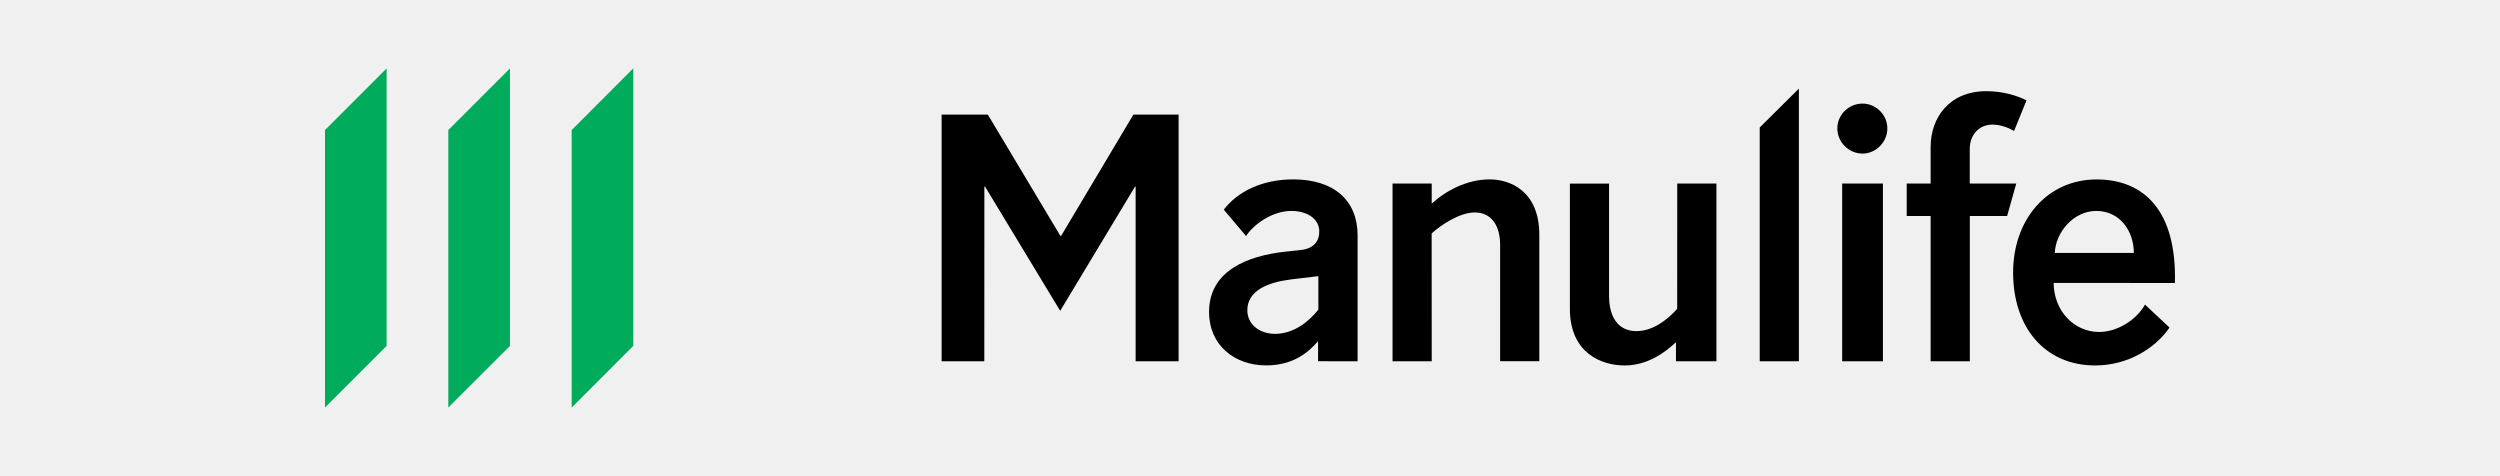
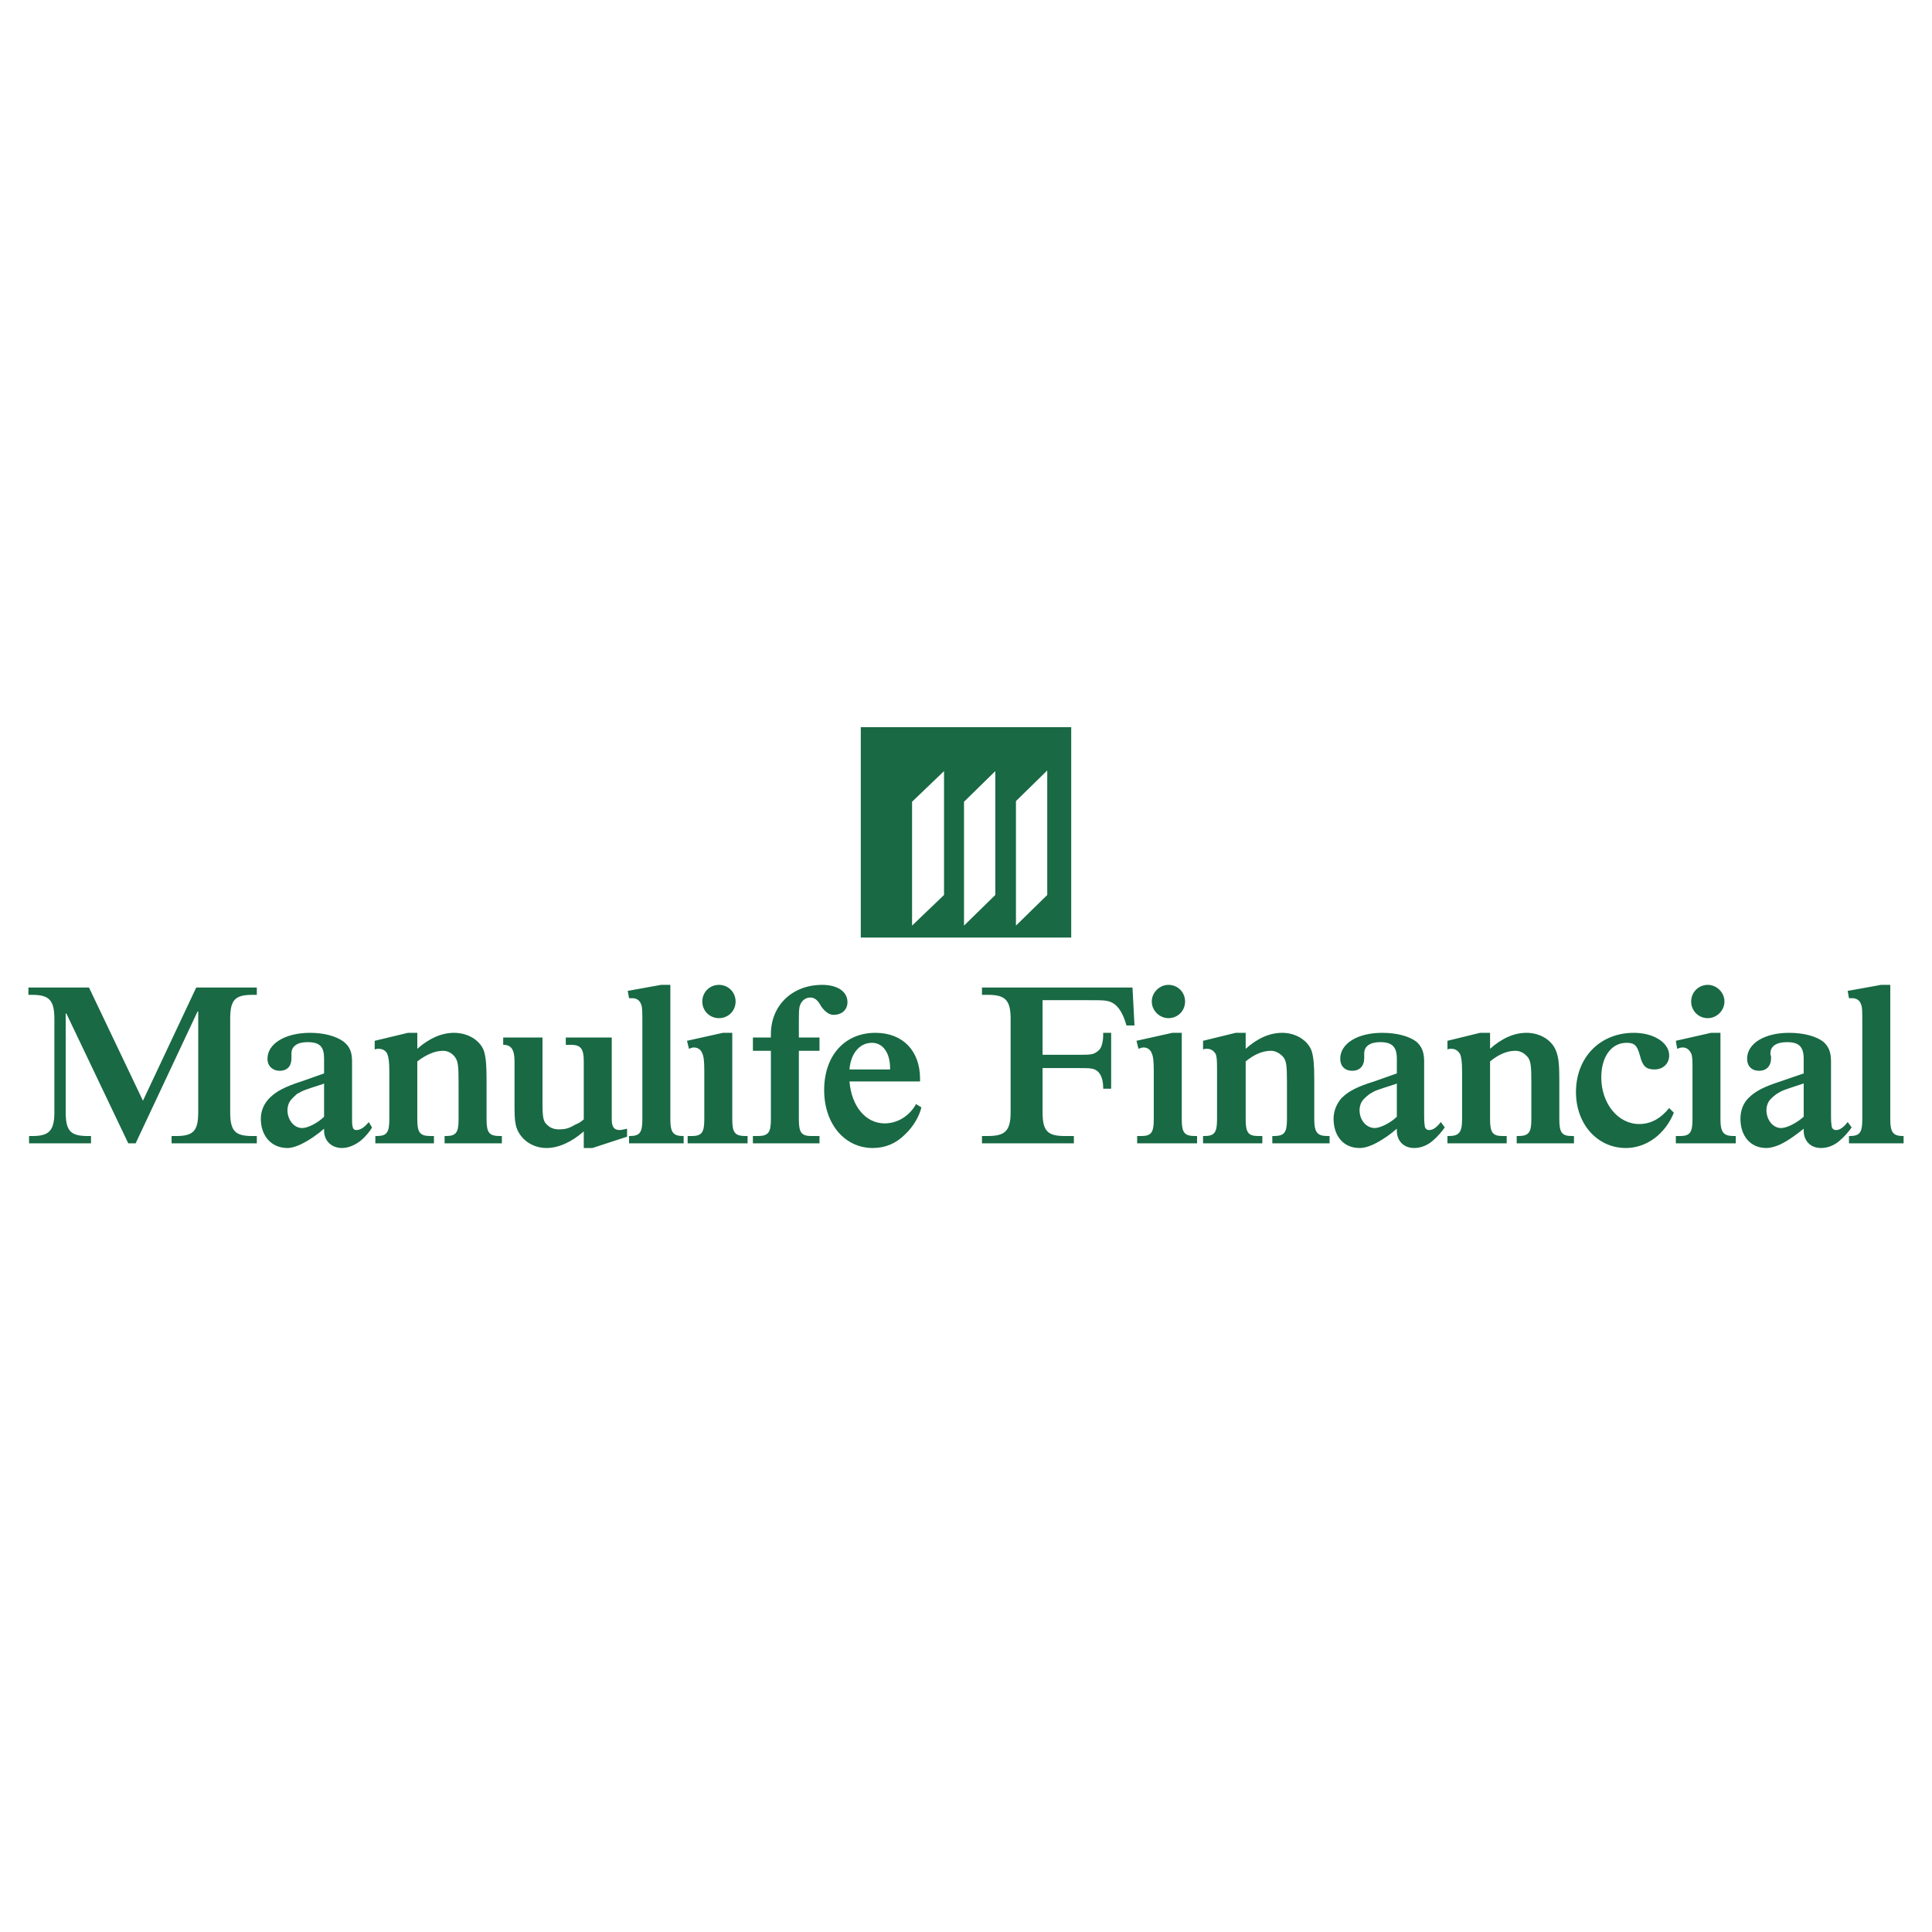
- <svg xmlns="http://www.w3.org/2000/svg" viewBox="0 0 30.819 5.866">
-   <g id="layer1" transform="matrix(0.74643, 0, 0, 0.74643, -46.75859, -137.4036)" style="">
-     <g id="g9655" transform="translate(0.132292,-0.1322876)">
-       <path d="m 84.274,188.775 -0.442,0.053 c -0.384,0.048 -0.721,0.184 -0.721,0.51 0,0.231 0.2,0.389 0.458,0.389 0.305,0 0.557,-0.2 0.715,-0.4 v -0.552 z m 0.005,1.404 v -0.331 c -0.158,0.184 -0.41,0.4 -0.858,0.4 -0.515,0 -0.942,-0.326 -0.942,-0.884 0,-0.679 0.636,-0.926 1.257,-0.994 l 0.242,-0.026 c 0.237,-0.021 0.321,-0.152 0.321,-0.31 0,-0.195 -0.184,-0.337 -0.462,-0.337 -0.321,0 -0.631,0.231 -0.747,0.415 l -0.368,-0.436 c 0.226,-0.295 0.626,-0.5 1.147,-0.5 0.673,0 1.063,0.347 1.063,0.926 v 2.078 z" style="fill:#000000;fill-opacity:1;fill-rule:nonzero;stroke:none;stroke-width:0.353" id="path163" />
-       <path d="m 86.156,190.18 h -0.647 v -2.935 h 0.647 v 0.331 c 0.231,-0.211 0.579,-0.4 0.957,-0.4 0.347,0 0.82,0.2 0.82,0.915 v 2.088 h -0.647 v -1.92 c 0,-0.289 -0.121,-0.537 -0.421,-0.537 -0.247,0 -0.563,0.21 -0.71,0.347 z" style="fill:#000000;fill-opacity:1;fill-rule:nonzero;stroke:none;stroke-width:0.353" id="path167" />
-       <path d="m 90.211,187.245 h 0.647 v 2.935 h -0.668 v -0.315 c -0.179,0.168 -0.468,0.384 -0.847,0.384 -0.379,0 -0.905,-0.2 -0.905,-0.936 v -2.067 h 0.647 v 1.857 c 0,0.342 0.147,0.579 0.452,0.579 0.253,0 0.489,-0.163 0.673,-0.368 z" style="fill:#000000;fill-opacity:1;fill-rule:nonzero;stroke:none;stroke-width:0.353" id="path171" />
-       <path d="m 92.22,190.18 h -0.647 v -3.861 l 0.647,-0.642 z" style="fill:#000000;fill-opacity:1;fill-rule:nonzero;stroke:none;stroke-width:0.353" id="path175" />
-       <path id="path177" style="fill:#000000;fill-opacity:1;fill-rule:nonzero;stroke:none;stroke-width:0.353" d="m 93.608,190.18 h -0.673 v -2.935 h 0.673 z m -0.337,-4.256 c 0.221,0 0.41,0.184 0.41,0.41 0,0.226 -0.189,0.416 -0.41,0.416 -0.226,0 -0.416,-0.189 -0.416,-0.416 0,-0.226 0.189,-0.41 0.416,-0.41" />
-       <path d="m 95.659,187.781 h -0.616 v 2.399 h -0.647 v -2.399 h -0.395 v -0.537 h 0.395 v -0.605 c 0,-0.484 0.31,-0.92 0.92,-0.92 0.284,0 0.521,0.079 0.663,0.152 l -0.205,0.505 c -0.09,-0.053 -0.226,-0.105 -0.358,-0.105 -0.205,0 -0.374,0.152 -0.374,0.405 v 0.568 h 0.768 z" style="fill:#000000;fill-opacity:1;fill-rule:nonzero;stroke:none;stroke-width:0.353" id="path181" />
-       <path d="m 97.752,188.391 c 0,-0.357 -0.226,-0.694 -0.621,-0.694 -0.379,0 -0.673,0.358 -0.684,0.694 z m -1.325,0.495 c 0.005,0.473 0.347,0.81 0.752,0.81 0.305,0 0.621,-0.205 0.757,-0.452 l 0.405,0.379 c -0.237,0.347 -0.694,0.626 -1.226,0.626 -0.836,0 -1.357,-0.631 -1.357,-1.536 0,-0.873 0.563,-1.536 1.378,-1.536 0.779,0 1.326,0.51 1.294,1.71 z" style="fill:#000000;fill-opacity:1;fill-rule:nonzero;stroke:none;stroke-width:0.353" id="path185" />
-       <path d="m 78.767,190.18 h -0.705 v -4.074 h 0.763 l 1.199,2.004 h 0.011 l 1.194,-2.004 h 0.747 v 4.074 h -0.71 v -2.885 h -0.01 l -1.236,2.052 -1.241,-2.052 h -0.011 z" style="fill:#000000;fill-opacity:1;fill-rule:nonzero;stroke:none;stroke-width:0.353" id="path189" />
-       <path d="m 71.952,186.361 v 4.583 l 1.018,-1.019 v -4.583 z" style="fill:#00ac5b;fill-opacity:1;fill-rule:nonzero;stroke:none;stroke-width:0.353" id="path193" />
-       <path d="m 69.915,190.944 1.018,-1.018 v -4.583 l -1.018,1.018 z" style="fill:#00ac5b;fill-opacity:1;fill-rule:nonzero;stroke:none;stroke-width:0.353" id="path197" />
-       <path d="m 67.878,190.944 1.018,-1.018 v -4.583 l -1.018,1.018 z" style="fill:#00ac5b;fill-opacity:1;fill-rule:nonzero;stroke:none;stroke-width:0.353" id="path201" />
-     </g>
+ <svg xmlns="http://www.w3.org/2000/svg" width="2500" height="2500" viewBox="0 0 192.756 192.756">
+   <g fill-rule="evenodd" clip-rule="evenodd">
+     <path fill="#fff" d="M0 0h192.756v192.756H0V0z" />
+     <path d="M25.623 98.527v.73h-.465c-1.728 0-2.192.531-2.192 2.391v9.303c0 1.859.465 2.391 2.192 2.391h.465v.73h-8.504v-.73h.465c1.728 0 2.193-.531 2.193-2.391v-10.033h-.067l-6.179 13.154H12.8l-6.179-12.955h-.066v9.834c0 1.859.465 2.391 2.192 2.391h.333v.73H2.901v-.73h.333c1.661 0 2.192-.531 2.192-2.391v-9.303c0-1.859-.531-2.391-2.192-2.391h-.4v-.73H8.88l5.382 11.293 5.315-11.293h6.046zM37.116 112.479c-.2.398-.665.93-1.129 1.328-.598.465-1.262.73-1.86.73-1.062 0-1.793-.73-1.793-1.727v-.199c-.598.531-1.528 1.195-2.392 1.594-.465.199-.864.332-1.262.332-1.594 0-2.658-1.195-2.658-2.922 0-.799.333-1.529.864-2.061.664-.664 1.527-1.129 3.188-1.66l2.06-.73.2-.066v-1.463c0-1.195-.399-1.66-1.661-1.66-.997 0-1.595.398-1.595 1.129v.465c0 .797-.398 1.264-1.196 1.264-.664 0-1.196-.467-1.196-1.197 0-1.527 1.794-2.59 4.252-2.59 1.396 0 2.591.332 3.322.863.598.465.864.996.864 1.992v5.449c0 .797 0 .863.067 1.062 0 .133.066.199.132.266.067.066.2.066.266.066.332 0 .797-.266 1.196-.797l.331.532zM32.2 108.16c-2.06.664-1.86.598-2.591.996-.266.266-.532.465-.731.797a1.766 1.766 0 0 0-.199.797c0 .998.665 1.795 1.461 1.795.598 0 1.595-.531 2.193-1.129v-3.322l-.133.066zM41.634 104.639c1.196-1.062 2.458-1.594 3.654-1.594 1.395 0 2.591.73 2.99 1.793.199.664.266 1.395.266 2.924v3.92c0 1.328.266 1.66 1.329 1.66h.199v.73h-5.714v-.73h.133c.997 0 1.262-.332 1.262-1.66v-3.721c0-1.662-.066-2.061-.333-2.459-.265-.398-.73-.664-1.195-.664-.864 0-1.728.398-2.591 1.062v5.781c0 1.328.266 1.66 1.329 1.66h.332v.73h-5.846v-.73h.133c.996 0 1.262-.332 1.262-1.66v-4.719c0-.996-.066-1.461-.199-1.793s-.465-.531-.863-.531c-.066 0-.199 0-.399.066v-.863l3.322-.797h.93v1.595h-.001zM61.034 110.684v.998c0 .797.266 1.062.797 1.062.133 0 .465-.066.731-.133v.797l-3.455 1.129h-.864v-1.66c-1.196 1.062-2.524 1.66-3.72 1.66-1.462 0-2.724-.93-3.056-2.258-.133-.664-.133-.996-.133-2.658V105.9c0-1.195-.332-1.66-1.129-1.66v-.73h3.92v6.51c0 1.463.066 1.928.531 2.26.266.266.664.398 1.129.398.531 0 .93-.066 1.594-.465.465-.199.532-.266.864-.531V105.9c0-1.328-.332-1.66-1.329-1.66h-.464v-.73h4.584v7.174zM66.88 111.682c0 1.262.266 1.66 1.262 1.66h.066v.73H62.76v-.73h.067c.996 0 1.262-.332 1.262-1.66v-9.568c0-1.195 0-1.66-.133-1.926-.133-.398-.465-.598-.863-.598h-.199-.133l-.132-.73 3.321-.6h.931v13.422h-.001zM68.607 114.072v-.73h.399c.996 0 1.262-.332 1.262-1.66v-4.85c0-.998-.066-1.463-.199-1.729-.133-.398-.465-.598-.863-.598-.133 0-.266.066-.465.133l-.199-.797 3.587-.797h.93v8.637c0 1.328.266 1.66 1.329 1.66h.199v.73h-5.98v.001zm3.123-12.49c-.93 0-1.661-.73-1.661-1.66s.731-1.662 1.661-1.662 1.661.732 1.661 1.662-.731 1.66-1.661 1.66zM75.118 114.072v-.73h.465c1.062 0 1.329-.332 1.329-1.66v-6.844h-1.794v-1.328h1.794v-.332c0-2.857 2.125-4.918 5.116-4.918 1.528 0 2.524.666 2.524 1.729 0 .73-.532 1.262-1.396 1.262-.398 0-.797-.266-1.195-.797l-.199-.332c-.266-.398-.532-.598-.931-.598-.531 0-.93.398-1.063.93-.066.398-.066.73-.066 1.527v1.529h2.06v1.328h-2.06v6.844c0 1.328.266 1.66 1.262 1.66h.798v.73h-6.644z" fill="#186944" />
+     <path d="M91.927 110.484c-.199.865-.797 1.928-1.661 2.725-.864.863-1.927 1.328-3.189 1.328-2.79 0-4.85-2.391-4.85-5.779 0-3.455 2.06-5.713 5.115-5.713 2.724 0 4.452 1.793 4.452 4.584v.266h-7.042c.2 2.457 1.595 4.186 3.521 4.186 1.262 0 2.458-.73 3.122-1.928l.532.331zm-3.123-3.785v-.135c0-1.527-.731-2.523-1.794-2.523-1.262 0-2.126 1.062-2.259 2.658h4.053zM113.188 102.312h-.799c-.332-1.195-.797-1.926-1.395-2.258-.531-.266-.863-.266-2.457-.266h-4.52v5.447h3.455c1.264 0 1.529 0 1.928-.266.199-.133.398-.332.465-.531.133-.332.199-.73.199-1.129v-.266h.797v5.58h-.797v-.133c0-.93-.332-1.594-.863-1.793-.332-.135-.6-.135-1.795-.135h-3.389v4.387c0 1.859.467 2.391 2.193 2.391h.93v.73h-9.168v-.73h.598c1.727 0 2.26-.531 2.26-2.391v-9.303c0-1.859-.533-2.391-2.26-2.391h-.598v-.73h15.016l.2 3.787zM113.453 114.072v-.73h.398c.996 0 1.262-.332 1.262-1.66v-4.85c0-.998-.066-1.463-.199-1.729a.836.836 0 0 0-.797-.598c-.199 0-.332.066-.531.133l-.199-.797 3.586-.797h.932v8.637c0 1.328.266 1.66 1.328 1.66h.199v.73h-5.979v.001zm3.121-12.49c-.863 0-1.66-.73-1.66-1.66s.797-1.662 1.66-1.662c.932 0 1.662.732 1.662 1.662s-.73 1.66-1.662 1.66zM124.281 104.639c1.195-1.062 2.393-1.594 3.654-1.594 1.328 0 2.525.73 2.924 1.793.199.664.266 1.395.266 2.924v3.92c0 1.328.332 1.66 1.328 1.66h.199v.73h-5.713v-.73h.133c1.062 0 1.328-.332 1.328-1.66v-3.721c0-1.662-.066-2.061-.332-2.459-.332-.398-.797-.664-1.262-.664-.863 0-1.729.398-2.525 1.062v5.781c0 1.328.266 1.66 1.264 1.66h.398v.73h-5.914v-.73h.133c.996 0 1.262-.332 1.262-1.66v-4.719c0-.996 0-1.461-.131-1.793-.199-.332-.467-.531-.865-.531-.133 0-.266 0-.398.066v-.863l3.256-.797h.996v1.595h-.001zM144.146 112.479c-.266.398-.73.93-1.195 1.328-.531.465-1.197.73-1.861.73-1.062 0-1.727-.73-1.727-1.727v-.199c-.598.531-1.529 1.195-2.393 1.594-.465.199-.863.332-1.328.332-1.594 0-2.592-1.195-2.592-2.922 0-.799.332-1.529.799-2.061.664-.664 1.527-1.129 3.254-1.66l2.061-.73.199-.066v-1.463c0-1.195-.465-1.66-1.662-1.66-.996 0-1.594.398-1.594 1.129v.465c0 .797-.465 1.264-1.195 1.264-.732 0-1.197-.467-1.197-1.197 0-1.527 1.729-2.59 4.186-2.59 1.463 0 2.658.332 3.389.863.531.465.797.996.797 1.992v5.449c0 .797.066.863.066 1.062.066.133.066.199.201.266.066.066.131.066.266.066.332 0 .73-.266 1.129-.797l.397.532zm-4.916-4.319c-2.061.664-1.928.598-2.592.996-.332.266-.598.465-.797.797a1.766 1.766 0 0 0-.199.797c0 .998.664 1.795 1.527 1.795.531 0 1.596-.531 2.193-1.129v-3.322l-.132.066zM148.664 104.639c1.195-1.062 2.393-1.594 3.654-1.594 1.328 0 2.523.73 2.924 1.793.266.664.332 1.395.332 2.924v3.92c0 1.328.266 1.66 1.262 1.66h.199v.73h-5.713v-.73h.133c1.062 0 1.328-.332 1.328-1.66v-3.721c0-1.662-.066-2.061-.332-2.459-.332-.398-.73-.664-1.262-.664-.865 0-1.729.398-2.525 1.062v5.781c0 1.328.266 1.66 1.262 1.66h.398v.73h-5.912v-.73h.133c.996 0 1.328-.332 1.328-1.66v-4.719c0-.996-.066-1.461-.199-1.793-.199-.332-.465-.531-.863-.531-.133 0-.266 0-.398.066v-.863l3.256-.797h.996v1.595h-.001zM167 111.016c-.863 2.127-2.723 3.521-4.783 3.521-2.855 0-4.982-2.391-4.982-5.58 0-3.455 2.393-5.912 5.779-5.912 1.994 0 3.521.996 3.521 2.258 0 .797-.598 1.396-1.461 1.396s-1.195-.334-1.461-1.396c-.268-.996-.533-1.262-1.33-1.262-1.527 0-2.523 1.395-2.523 3.455 0 2.59 1.66 4.65 3.785 4.65 1.131 0 2.127-.531 2.99-1.596l.465.466zM167.199 114.072v-.73h.398c.998 0 1.264-.332 1.264-1.66v-4.85c0-.998 0-1.463-.133-1.729-.199-.398-.465-.598-.863-.598-.201 0-.334.066-.533.133l-.133-.797 3.521-.797h.93v8.637c0 1.328.334 1.66 1.33 1.66h.199v.73h-5.98v.001zm3.19-12.49c-.93 0-1.66-.73-1.66-1.66s.73-1.662 1.66-1.662c.863 0 1.66.732 1.66 1.662s-.797 1.66-1.66 1.66zM184.74 112.479c-.268.398-.732.93-1.197 1.328-.531.465-1.195.73-1.859.73-1.062 0-1.729-.73-1.729-1.727v-.199c-.664.531-1.527 1.195-2.391 1.594-.465.199-.93.332-1.328.332-1.596 0-2.592-1.195-2.592-2.922 0-.799.266-1.529.797-2.061.664-.664 1.527-1.129 3.189-1.66l2.125-.73.199-.066v-1.463c0-1.195-.465-1.66-1.66-1.66-1.062 0-1.66.398-1.66 1.129 0 .066 0 .133.066.332v.133c0 .797-.465 1.264-1.197 1.264-.73 0-1.195-.467-1.195-1.197 0-1.527 1.729-2.59 4.186-2.59 1.461 0 2.658.332 3.389.863.531.465.797.996.797 1.992v5.449c0 .797.066.863.066 1.062.066.133.066.199.199.266.066.066.133.066.266.066.332 0 .73-.266 1.131-.797l.398.532zm-4.984-4.319c-1.992.664-1.859.598-2.523.996-.332.266-.598.465-.797.797a1.766 1.766 0 0 0-.199.797c0 .998.664 1.795 1.461 1.795.598 0 1.594-.531 2.258-1.129v-3.322l-.2.066z" fill="#186944" />
+     <path d="M188.594 111.682c0 1.262.266 1.66 1.262 1.66h.066v.73h-5.449v-.73h.068c.996 0 1.262-.332 1.262-1.66v-9.568c0-1.195 0-1.66-.133-1.926-.133-.398-.465-.598-.863-.598h-.201-.133l-.131-.73 3.32-.6h.932v13.422zM85.881 72.549h20.994v20.994H85.881V72.549zm18.603 4.319l-3.123 3.057v12.423l3.123-3.056V76.868zm-5.183.066l-3.122 3.057v12.357l3.122-3.056V76.934zm-5.115 0l-3.189 3.057v12.357l3.189-3.056V76.934z" fill="#186944" />
  </g>
</svg>
